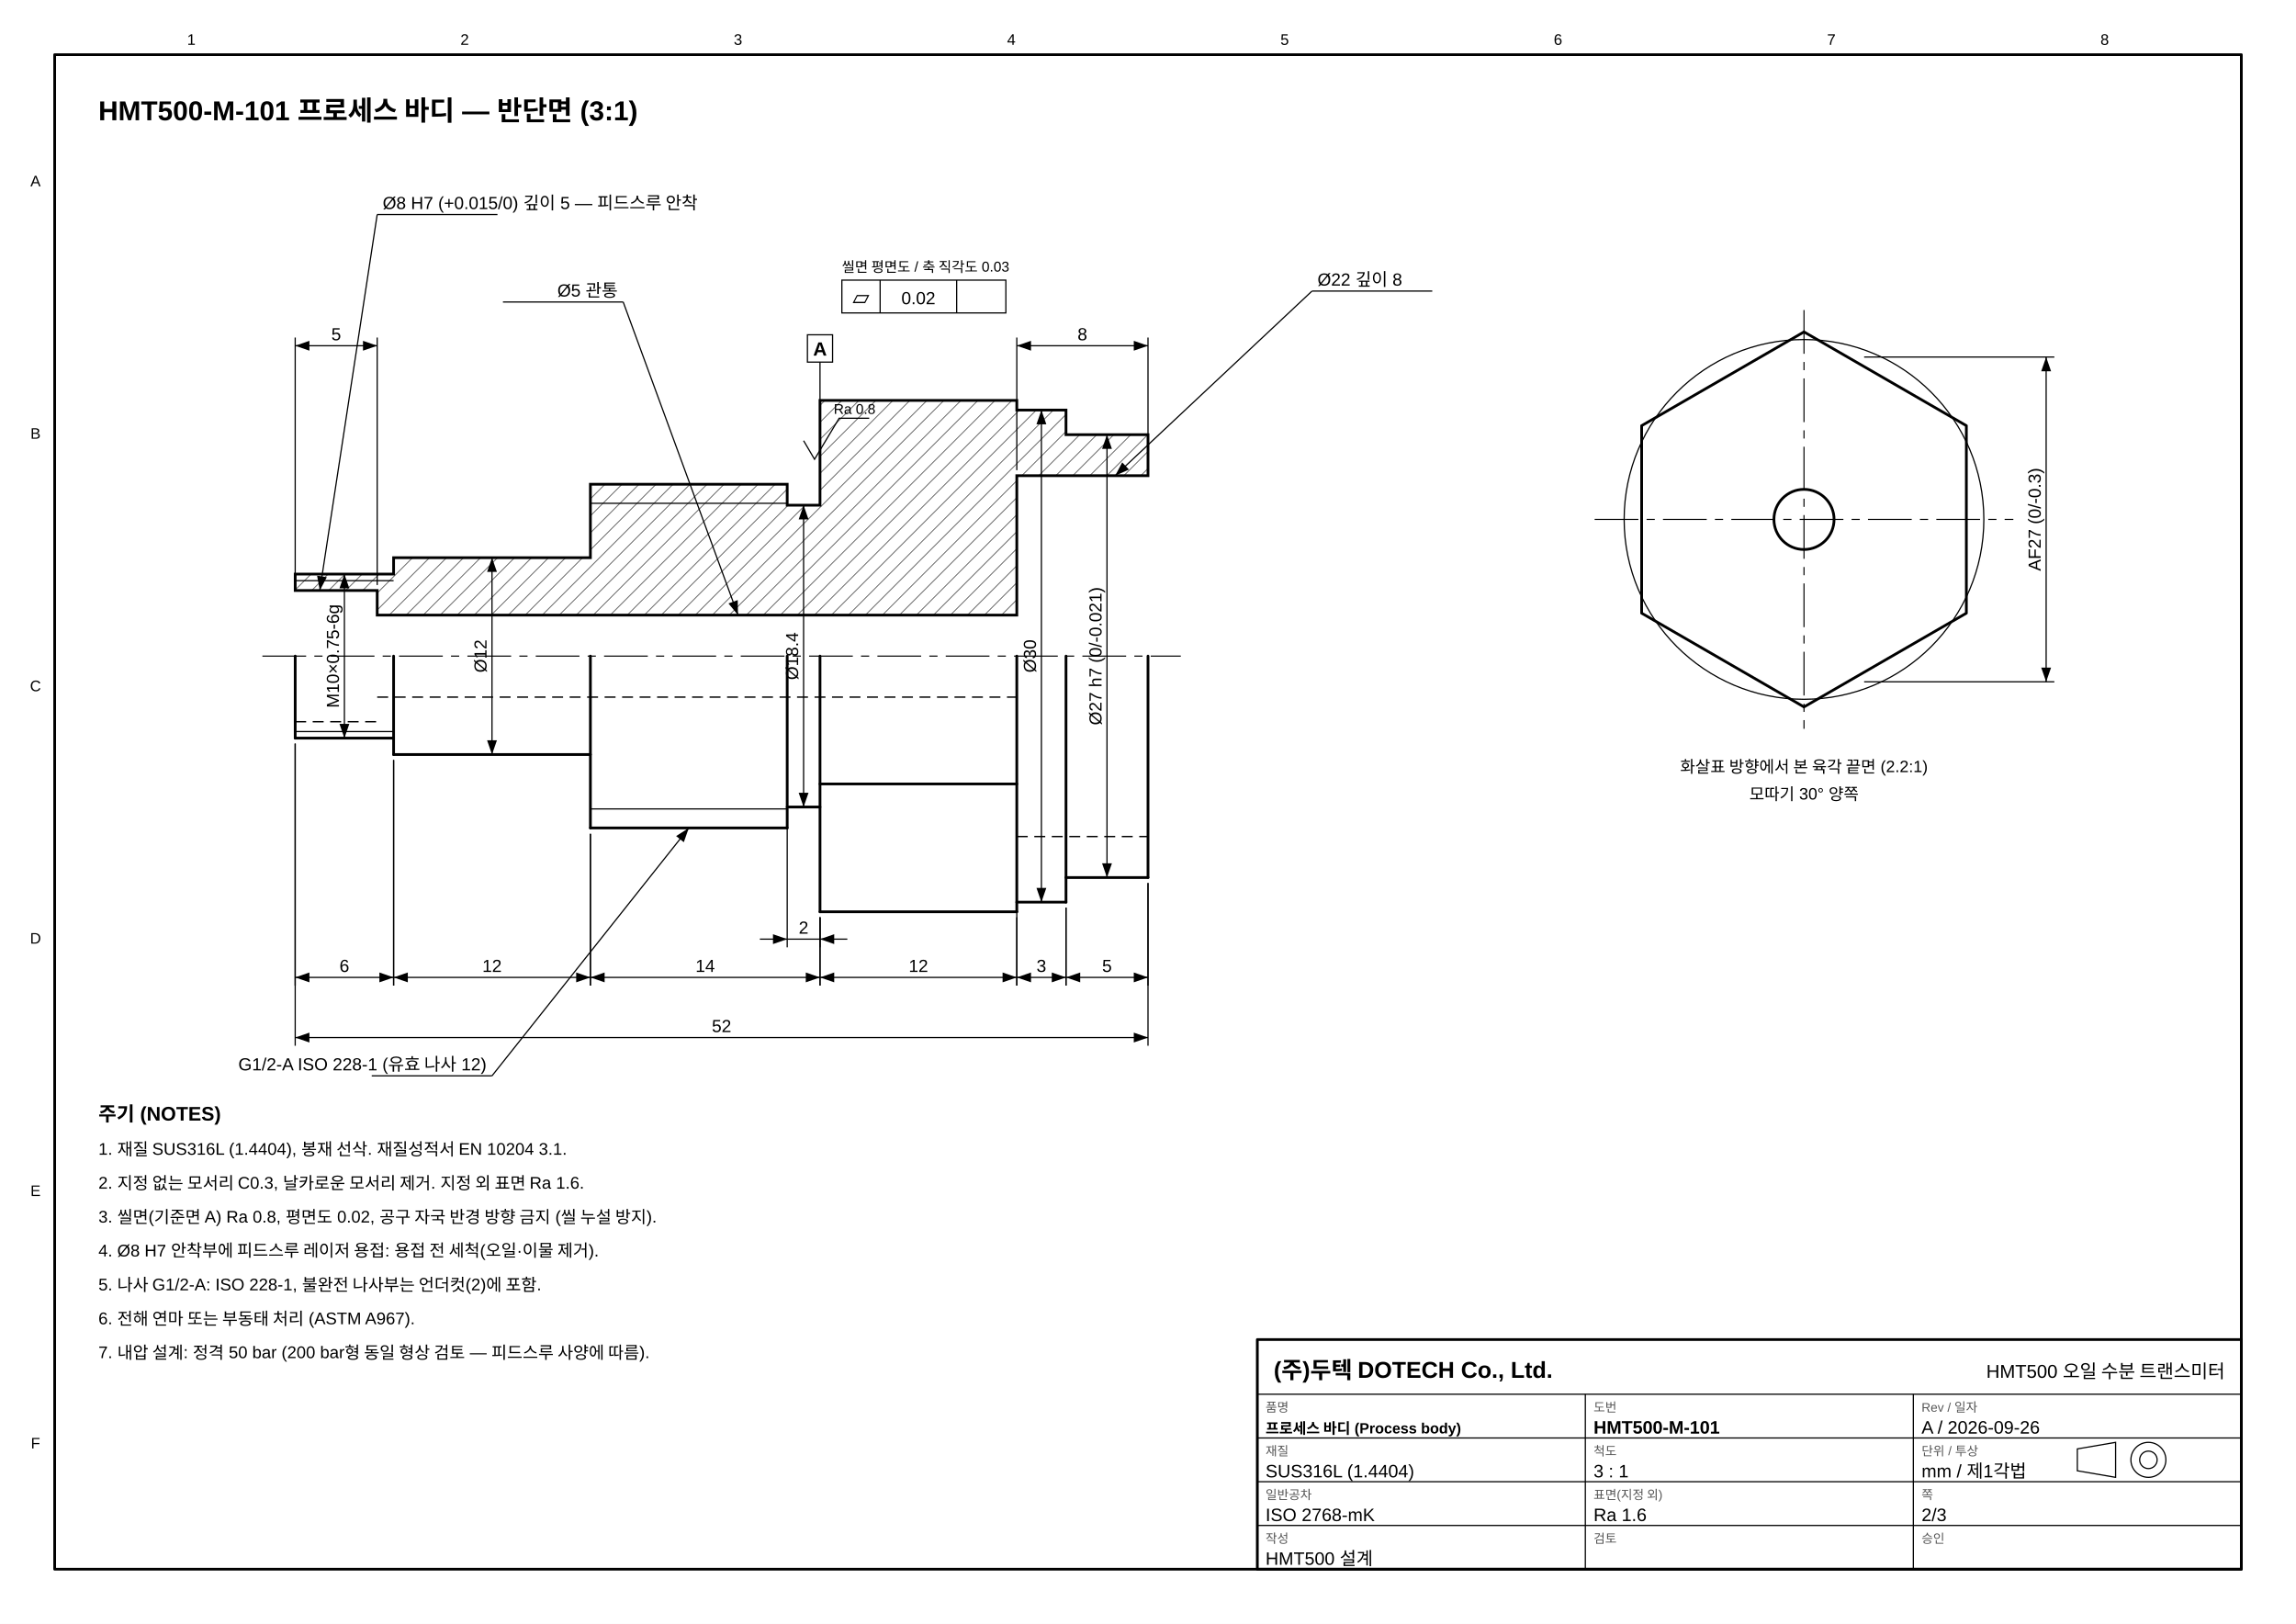
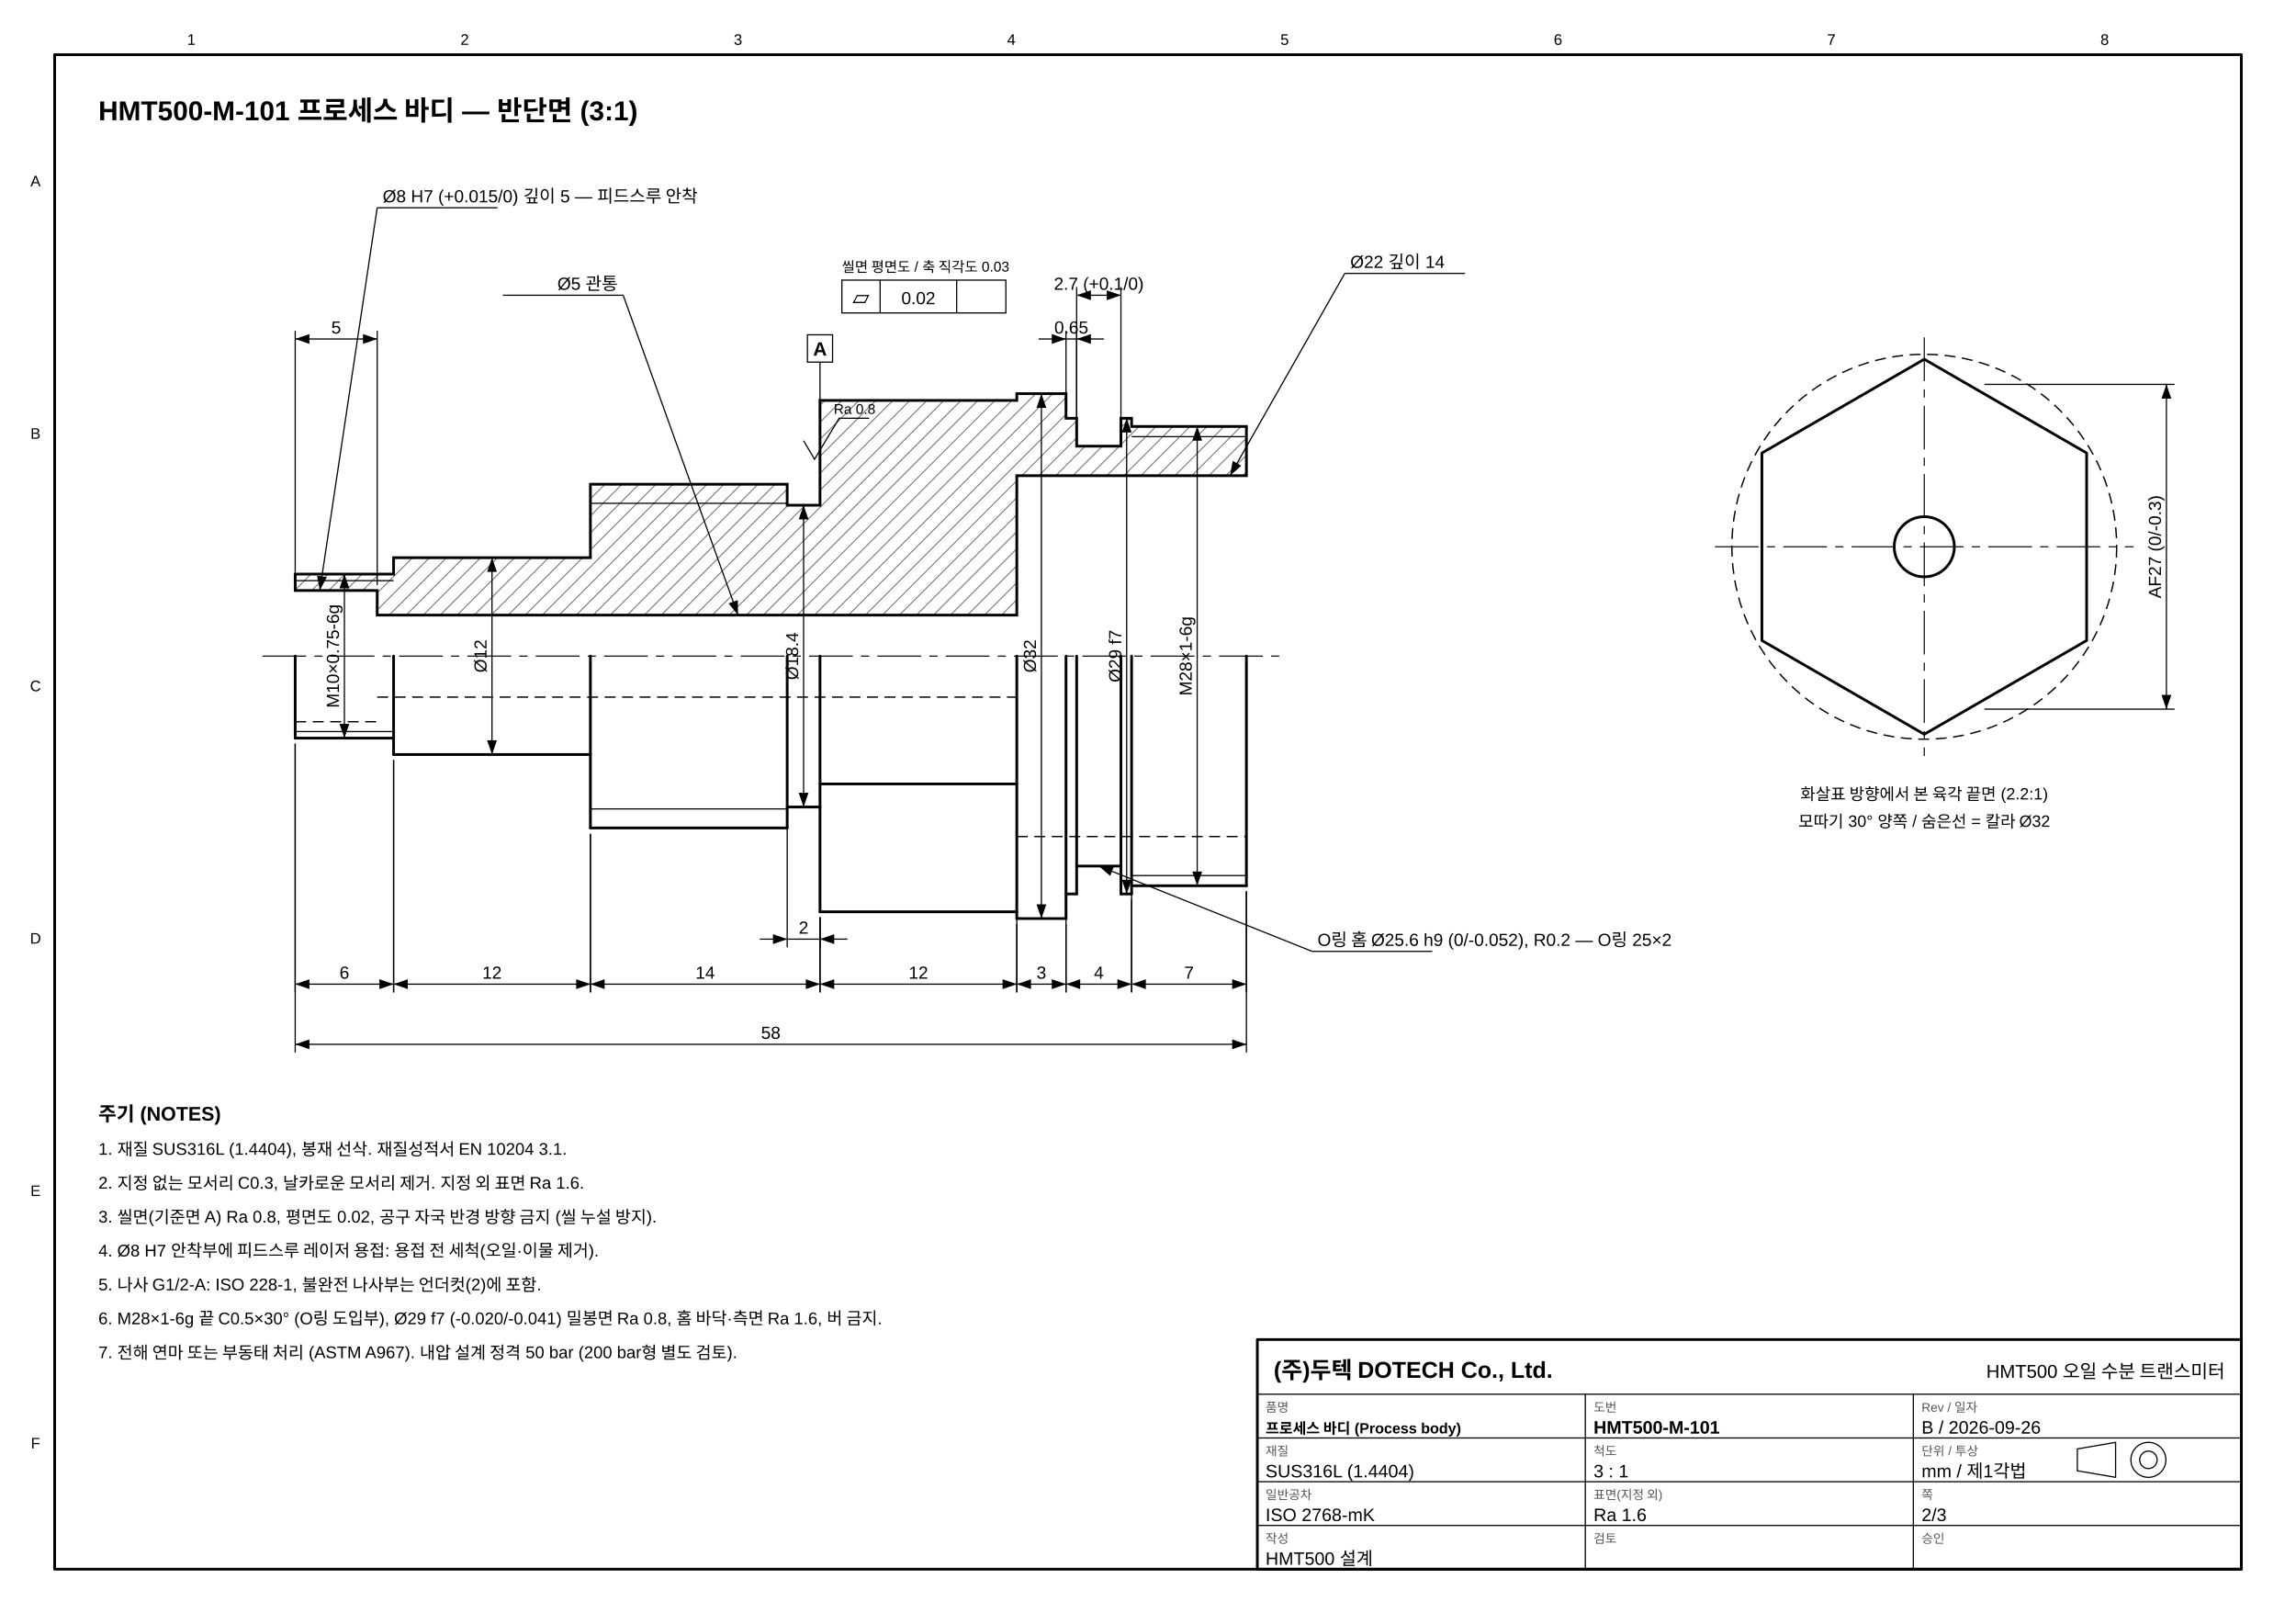
<svg xmlns="http://www.w3.org/2000/svg" width="420.0mm" height="297.0mm" viewBox="0 0 420.0 297.0">
  <rect width="420.0" height="297.0" fill="#fff" />
  <style>
 .thick{stroke:#000;stroke-width:0.5;fill:none;stroke-linecap:round;stroke-linejoin:round}
 .thin{stroke:#000;stroke-width:0.22;fill:none}
 .center{stroke:#000;stroke-width:0.2;stroke-dasharray:8 1.5 1.5 1.5;fill:none}
 .hidden{stroke:#000;stroke-width:0.25;stroke-dasharray:2 1.2;fill:none}
 .hatchfill{stroke:#000;stroke-width:0.5;fill:url(#hatch)}
 .hatchfill2{stroke:#000;stroke-width:0.5;fill:url(#hatch2)}
 .part2{stroke:#000;stroke-width:0.35;fill:url(#hatch2)}
 .buy{stroke:#000;stroke-width:0.35;fill:#e8e8e8}
 .green{stroke:#000;stroke-width:0.35;fill:#cfe8d0}
 .arrow{fill:#000;stroke:none}
 .t{font-family:'Noto Sans KR','NanumGothic','Malgun Gothic',Arial,sans-serif;fill:#000}
 .muted{fill:#555}
</style>
  <defs>
    <pattern id="hatch" width="2.2" height="2.2" patternUnits="userSpaceOnUse" patternTransform="rotate(45)">
      <line x1="0" y1="0" x2="0" y2="2.2" stroke="#000" stroke-width="0.18" />
    </pattern>
    <pattern id="hatch2" width="2.2" height="2.2" patternUnits="userSpaceOnUse" patternTransform="rotate(-45)">
      <line x1="0" y1="0" x2="0" y2="2.2" stroke="#000" stroke-width="0.18" />
    </pattern>
  </defs>
-   <line x1="48.000" y1="120.000" x2="216.000" y2="120.000" class="center" />
-   <polygon points="54.000,105.000 72.000,105.000 72.000,102.000 108.000,102.000 108.000,88.567 144.000,88.567 144.000,92.400 150.000,92.400 150.000,73.235 186.000,73.235 186.000,75.000 195.000,75.000 195.000,79.500 210.000,79.500 210.000,87.000 186.000,87.000 186.000,112.500 69.000,112.500 69.000,108.000 54.000,108.000" class="hatchfill" />
+   <line x1="48.000" y1="120.000" x2="234.000" y2="120.000" class="center" />
+   <polygon points="54.000,105.000 72.000,105.000 72.000,102.000 108.000,102.000 108.000,88.567 144.000,88.567 144.000,92.400 150.000,92.400 150.000,73.235 186.000,73.235 186.000,72.000 195.000,72.000 195.000,76.500 196.950,76.500 196.950,81.600 205.050,81.600 205.050,76.500 207.000,76.500 207.000,78.000 228.000,78.000 228.000,87.000 186.000,87.000 186.000,112.500 69.000,112.500 69.000,108.000 54.000,108.000" class="hatchfill" />
  <line x1="54.000" y1="135.000" x2="72.000" y2="135.000" class="thick" />
  <line x1="54.000" y1="120.000" x2="54.000" y2="135.000" class="thick" />
  <line x1="72.000" y1="138.000" x2="108.000" y2="138.000" class="thick" />
  <line x1="72.000" y1="120.000" x2="72.000" y2="138.000" class="thick" />
  <line x1="108.000" y1="151.433" x2="144.000" y2="151.433" class="thick" />
  <line x1="108.000" y1="120.000" x2="108.000" y2="151.433" class="thick" />
  <line x1="144.000" y1="147.600" x2="150.000" y2="147.600" class="thick" />
  <line x1="144.000" y1="120.000" x2="144.000" y2="151.433" class="thick" />
  <line x1="150.000" y1="166.765" x2="186.000" y2="166.765" class="thick" />
  <line x1="150.000" y1="120.000" x2="150.000" y2="166.765" class="thick" />
-   <line x1="186.000" y1="165.000" x2="195.000" y2="165.000" class="thick" />
-   <line x1="186.000" y1="120.000" x2="186.000" y2="166.765" class="thick" />
-   <line x1="195.000" y1="160.500" x2="210.000" y2="160.500" class="thick" />
-   <line x1="195.000" y1="120.000" x2="195.000" y2="165.000" class="thick" />
-   <line x1="210.000" y1="120.000" x2="210.000" y2="160.500" class="thick" />
+   <line x1="186.000" y1="168.000" x2="195.000" y2="168.000" class="thick" />
+   <line x1="186.000" y1="120.000" x2="186.000" y2="168.000" class="thick" />
+   <line x1="195.000" y1="163.500" x2="196.950" y2="163.500" class="thick" />
+   <line x1="195.000" y1="120.000" x2="195.000" y2="168.000" class="thick" />
+   <line x1="196.950" y1="158.400" x2="205.050" y2="158.400" class="thick" />
+   <line x1="196.950" y1="120.000" x2="196.950" y2="163.500" class="thick" />
+   <line x1="205.050" y1="163.500" x2="207.000" y2="163.500" class="thick" />
+   <line x1="205.050" y1="120.000" x2="205.050" y2="163.500" class="thick" />
+   <line x1="207.000" y1="162.000" x2="228.000" y2="162.000" class="thick" />
+   <line x1="207.000" y1="120.000" x2="207.000" y2="163.500" class="thick" />
+   <line x1="228.000" y1="120.000" x2="228.000" y2="162.000" class="thick" />
  <line x1="150.000" y1="143.383" x2="186.000" y2="143.383" class="thick" />
  <line x1="108.000" y1="147.947" x2="144.000" y2="147.947" class="thin" />
  <line x1="108.000" y1="92.053" x2="144.000" y2="92.053" class="thin" />
  <line x1="54.000" y1="133.800" x2="72.000" y2="133.800" class="thin" />
  <line x1="54.000" y1="106.200" x2="72.000" y2="106.200" class="thin" />
+   <line x1="207.000" y1="160.136" x2="228.000" y2="160.136" class="thin" />
+   <line x1="207.000" y1="79.864" x2="228.000" y2="79.864" class="thin" />
  <line x1="54.000" y1="132.000" x2="69.000" y2="132.000" class="hidden" />
  <line x1="69.000" y1="127.500" x2="186.000" y2="127.500" class="hidden" />
-   <line x1="186.000" y1="153.000" x2="210.000" y2="153.000" class="hidden" />
-   <line x1="54.000" y1="136.000" x2="54.000" y2="180.265" class="thin" />
-   <line x1="72.000" y1="139.000" x2="72.000" y2="180.265" class="thin" />
-   <line x1="54.000" y1="178.765" x2="72.000" y2="178.765" class="thin" />
-   <polygon points="54.000,178.765 56.600,177.865 56.600,179.665" class="arrow" />
-   <polygon points="72.000,178.765 69.400,179.665 69.400,177.865" class="arrow" />
-   <text x="63.000" y="177.765" font-size="3.2" text-anchor="middle" class="t ">6</text>
-   <line x1="72.000" y1="139.000" x2="72.000" y2="180.265" class="thin" />
-   <line x1="108.000" y1="152.500" x2="108.000" y2="180.265" class="thin" />
-   <line x1="72.000" y1="178.765" x2="108.000" y2="178.765" class="thin" />
-   <polygon points="72.000,178.765 74.600,177.865 74.600,179.665" class="arrow" />
-   <polygon points="108.000,178.765 105.400,179.665 105.400,177.865" class="arrow" />
-   <text x="90.000" y="177.765" font-size="3.2" text-anchor="middle" class="t ">12</text>
-   <line x1="108.000" y1="152.500" x2="108.000" y2="180.265" class="thin" />
-   <line x1="150.000" y1="167.765" x2="150.000" y2="180.265" class="thin" />
-   <line x1="108.000" y1="178.765" x2="150.000" y2="178.765" class="thin" />
-   <polygon points="108.000,178.765 110.600,177.865 110.600,179.665" class="arrow" />
-   <polygon points="150.000,178.765 147.400,179.665 147.400,177.865" class="arrow" />
-   <text x="129.000" y="177.765" font-size="3.2" text-anchor="middle" class="t ">14</text>
-   <line x1="150.000" y1="167.765" x2="150.000" y2="180.265" class="thin" />
-   <line x1="186.000" y1="167.765" x2="186.000" y2="180.265" class="thin" />
-   <line x1="150.000" y1="178.765" x2="186.000" y2="178.765" class="thin" />
-   <polygon points="150.000,178.765 152.600,177.865 152.600,179.665" class="arrow" />
-   <polygon points="186.000,178.765 183.400,179.665 183.400,177.865" class="arrow" />
-   <text x="168.000" y="177.765" font-size="3.2" text-anchor="middle" class="t ">12</text>
-   <line x1="186.000" y1="166.000" x2="186.000" y2="180.265" class="thin" />
-   <line x1="195.000" y1="166.000" x2="195.000" y2="180.265" class="thin" />
-   <line x1="186.000" y1="178.765" x2="195.000" y2="178.765" class="thin" />
-   <polygon points="186.000,178.765 188.600,177.865 188.600,179.665" class="arrow" />
-   <polygon points="195.000,178.765 192.400,179.665 192.400,177.865" class="arrow" />
-   <text x="190.500" y="177.765" font-size="3.2" text-anchor="middle" class="t ">3</text>
-   <line x1="195.000" y1="166.000" x2="195.000" y2="180.265" class="thin" />
-   <line x1="210.000" y1="161.500" x2="210.000" y2="180.265" class="thin" />
-   <line x1="195.000" y1="178.765" x2="210.000" y2="178.765" class="thin" />
-   <polygon points="195.000,178.765 197.600,177.865 197.600,179.665" class="arrow" />
-   <polygon points="210.000,178.765 207.400,179.665 207.400,177.865" class="arrow" />
-   <text x="202.500" y="177.765" font-size="3.2" text-anchor="middle" class="t ">5</text>
-   <line x1="54.000" y1="136.000" x2="54.000" y2="191.265" class="thin" />
-   <line x1="210.000" y1="161.500" x2="210.000" y2="191.265" class="thin" />
-   <line x1="54.000" y1="189.765" x2="210.000" y2="189.765" class="thin" />
-   <polygon points="54.000,189.765 56.600,188.865 56.600,190.665" class="arrow" />
-   <polygon points="210.000,189.765 207.400,190.665 207.400,188.865" class="arrow" />
-   <text x="132.000" y="188.765" font-size="3.2" text-anchor="middle" class="t ">52</text>
+   <line x1="186.000" y1="153.000" x2="228.000" y2="153.000" class="hidden" />
+   <line x1="54.000" y1="136.000" x2="54.000" y2="181.500" class="thin" />
+   <line x1="72.000" y1="139.000" x2="72.000" y2="181.500" class="thin" />
+   <line x1="54.000" y1="180.000" x2="72.000" y2="180.000" class="thin" />
+   <polygon points="54.000,180.000 56.600,179.100 56.600,180.900" class="arrow" />
+   <polygon points="72.000,180.000 69.400,180.900 69.400,179.100" class="arrow" />
+   <text x="63.000" y="179.000" font-size="3.2" text-anchor="middle" class="t ">6</text>
+   <line x1="72.000" y1="139.000" x2="72.000" y2="181.500" class="thin" />
+   <line x1="108.000" y1="152.500" x2="108.000" y2="181.500" class="thin" />
+   <line x1="72.000" y1="180.000" x2="108.000" y2="180.000" class="thin" />
+   <polygon points="72.000,180.000 74.600,179.100 74.600,180.900" class="arrow" />
+   <polygon points="108.000,180.000 105.400,180.900 105.400,179.100" class="arrow" />
+   <text x="90.000" y="179.000" font-size="3.2" text-anchor="middle" class="t ">12</text>
+   <line x1="108.000" y1="152.500" x2="108.000" y2="181.500" class="thin" />
+   <line x1="150.000" y1="167.765" x2="150.000" y2="181.500" class="thin" />
+   <line x1="108.000" y1="180.000" x2="150.000" y2="180.000" class="thin" />
+   <polygon points="108.000,180.000 110.600,179.100 110.600,180.900" class="arrow" />
+   <polygon points="150.000,180.000 147.400,180.900 147.400,179.100" class="arrow" />
+   <text x="129.000" y="179.000" font-size="3.2" text-anchor="middle" class="t ">14</text>
+   <line x1="150.000" y1="167.765" x2="150.000" y2="181.500" class="thin" />
+   <line x1="186.000" y1="167.765" x2="186.000" y2="181.500" class="thin" />
+   <line x1="150.000" y1="180.000" x2="186.000" y2="180.000" class="thin" />
+   <polygon points="150.000,180.000 152.600,179.100 152.600,180.900" class="arrow" />
+   <polygon points="186.000,180.000 183.400,180.900 183.400,179.100" class="arrow" />
+   <text x="168.000" y="179.000" font-size="3.2" text-anchor="middle" class="t ">12</text>
+   <line x1="186.000" y1="169.000" x2="186.000" y2="181.500" class="thin" />
+   <line x1="195.000" y1="169.000" x2="195.000" y2="181.500" class="thin" />
+   <line x1="186.000" y1="180.000" x2="195.000" y2="180.000" class="thin" />
+   <polygon points="186.000,180.000 188.600,179.100 188.600,180.900" class="arrow" />
+   <polygon points="195.000,180.000 192.400,180.900 192.400,179.100" class="arrow" />
+   <text x="190.500" y="179.000" font-size="3.2" text-anchor="middle" class="t ">3</text>
+   <line x1="195.000" y1="164.500" x2="195.000" y2="181.500" class="thin" />
+   <line x1="207.000" y1="164.500" x2="207.000" y2="181.500" class="thin" />
+   <line x1="195.000" y1="180.000" x2="207.000" y2="180.000" class="thin" />
+   <polygon points="195.000,180.000 197.600,179.100 197.600,180.900" class="arrow" />
+   <polygon points="207.000,180.000 204.400,180.900 204.400,179.100" class="arrow" />
+   <text x="201.000" y="179.000" font-size="3.2" text-anchor="middle" class="t ">4</text>
+   <line x1="207.000" y1="163.000" x2="207.000" y2="181.500" class="thin" />
+   <line x1="228.000" y1="163.000" x2="228.000" y2="181.500" class="thin" />
+   <line x1="207.000" y1="180.000" x2="228.000" y2="180.000" class="thin" />
+   <polygon points="207.000,180.000 209.600,179.100 209.600,180.900" class="arrow" />
+   <polygon points="228.000,180.000 225.400,180.900 225.400,179.100" class="arrow" />
+   <text x="217.500" y="179.000" font-size="3.2" text-anchor="middle" class="t ">7</text>
+   <line x1="54.000" y1="136.000" x2="54.000" y2="192.500" class="thin" />
+   <line x1="228.000" y1="163.000" x2="228.000" y2="192.500" class="thin" />
+   <line x1="54.000" y1="191.000" x2="228.000" y2="191.000" class="thin" />
+   <polygon points="54.000,191.000 56.600,190.100 56.600,191.900" class="arrow" />
+   <polygon points="228.000,191.000 225.400,191.900 225.400,190.100" class="arrow" />
+   <text x="141.000" y="190.000" font-size="3.2" text-anchor="middle" class="t ">58</text>
  <line x1="144.000" y1="148.600" x2="144.000" y2="173.265" class="thin" />
  <line x1="150.000" y1="167.765" x2="150.000" y2="173.265" class="thin" />
  <line x1="144.000" y1="171.765" x2="150.000" y2="171.765" class="thin" />
  <polygon points="144.000,171.765 141.400,172.665 141.400,170.865" class="arrow" />
  <polygon points="150.000,171.765 152.600,170.865 152.600,172.665" class="arrow" />
  <line x1="139.000" y1="171.765" x2="144.000" y2="171.765" class="thin" />
  <line x1="150.000" y1="171.765" x2="155.000" y2="171.765" class="thin" />
  <text x="147.000" y="170.765" font-size="3.2" text-anchor="middle" class="t ">2</text>
-   <line x1="54.000" y1="107.000" x2="54.000" y2="61.735" class="thin" />
-   <line x1="69.000" y1="107.000" x2="69.000" y2="61.735" class="thin" />
-   <line x1="54.000" y1="63.235" x2="69.000" y2="63.235" class="thin" />
-   <polygon points="54.000,63.235 56.600,62.335 56.600,64.135" class="arrow" />
-   <polygon points="69.000,63.235 66.400,64.135 66.400,62.335" class="arrow" />
-   <text x="61.500" y="62.235" font-size="3.2" text-anchor="middle" class="t ">5</text>
-   <line x1="186.000" y1="86.000" x2="186.000" y2="61.735" class="thin" />
-   <line x1="210.000" y1="86.000" x2="210.000" y2="61.735" class="thin" />
-   <line x1="186.000" y1="63.235" x2="210.000" y2="63.235" class="thin" />
-   <polygon points="186.000,63.235 188.600,62.335 188.600,64.135" class="arrow" />
-   <polygon points="210.000,63.235 207.400,64.135 207.400,62.335" class="arrow" />
-   <text x="198.000" y="62.235" font-size="3.2" text-anchor="middle" class="t ">8</text>
+   <line x1="54.000" y1="107.000" x2="54.000" y2="60.500" class="thin" />
+   <line x1="69.000" y1="107.000" x2="69.000" y2="60.500" class="thin" />
+   <line x1="54.000" y1="62.000" x2="69.000" y2="62.000" class="thin" />
+   <polygon points="54.000,62.000 56.600,61.100 56.600,62.900" class="arrow" />
+   <polygon points="69.000,62.000 66.400,62.900 66.400,61.100" class="arrow" />
+   <text x="61.500" y="61.000" font-size="3.2" text-anchor="middle" class="t ">5</text>
+   <line x1="195.000" y1="75.500" x2="195.000" y2="60.500" class="thin" />
+   <line x1="196.950" y1="80.600" x2="196.950" y2="60.500" class="thin" />
+   <line x1="195.000" y1="62.000" x2="196.950" y2="62.000" class="thin" />
+   <polygon points="195.000,62.000 192.400,62.900 192.400,61.100" class="arrow" />
+   <polygon points="196.950,62.000 199.550,61.100 199.550,62.900" class="arrow" />
+   <line x1="190.000" y1="62.000" x2="195.000" y2="62.000" class="thin" />
+   <line x1="196.950" y1="62.000" x2="201.950" y2="62.000" class="thin" />
+   <text x="195.975" y="61.000" font-size="3.2" text-anchor="middle" class="t ">0.65</text>
+   <line x1="196.950" y1="80.600" x2="196.950" y2="52.500" class="thin" />
+   <line x1="205.050" y1="80.600" x2="205.050" y2="52.500" class="thin" />
+   <line x1="196.950" y1="54.000" x2="205.050" y2="54.000" class="thin" />
+   <polygon points="196.950,54.000 199.550,53.100 199.550,54.900" class="arrow" />
+   <polygon points="205.050,54.000 202.450,54.900 202.450,53.100" class="arrow" />
+   <text x="201.000" y="53.000" font-size="3.2" text-anchor="middle" class="t ">2.7 (+0.1/0)</text>
  <line x1="63.000" y1="105.000" x2="63.000" y2="135.000" class="thin" />
  <polygon points="63.000,105.000 63.900,107.600 62.100,107.600" class="arrow" />
  <polygon points="63.000,135.000 62.100,132.400 63.900,132.400" class="arrow" />
  <text x="62.000" y="120.000" font-size="3.2" text-anchor="middle" transform="rotate(-90 62.000 120.000)" class="t ">M10×0.75-6g</text>
  <line x1="90.000" y1="102.000" x2="90.000" y2="138.000" class="thin" />
  <polygon points="90.000,102.000 90.900,104.600 89.100,104.600" class="arrow" />
  <polygon points="90.000,138.000 89.100,135.400 90.900,135.400" class="arrow" />
  <text x="89.000" y="120.000" font-size="3.2" text-anchor="middle" transform="rotate(-90 89.000 120.000)" class="t ">Ø12</text>
  <line x1="147.000" y1="92.400" x2="147.000" y2="147.600" class="thin" />
  <polygon points="147.000,92.400 147.900,95.000 146.100,95.000" class="arrow" />
  <polygon points="147.000,147.600 146.100,145.000 147.900,145.000" class="arrow" />
  <text x="146.000" y="120.000" font-size="3.2" text-anchor="middle" transform="rotate(-90 146.000 120.000)" class="t ">Ø18.4</text>
-   <line x1="190.500" y1="75.000" x2="190.500" y2="165.000" class="thin" />
-   <polygon points="190.500,75.000 191.400,77.600 189.600,77.600" class="arrow" />
-   <polygon points="190.500,165.000 189.600,162.400 191.400,162.400" class="arrow" />
-   <text x="189.500" y="120.000" font-size="3.2" text-anchor="middle" transform="rotate(-90 189.500 120.000)" class="t ">Ø30</text>
-   <line x1="202.500" y1="79.500" x2="202.500" y2="160.500" class="thin" />
-   <polygon points="202.500,79.500 203.400,82.100 201.600,82.100" class="arrow" />
-   <polygon points="202.500,160.500 201.600,157.900 203.400,157.900" class="arrow" />
-   <text x="201.500" y="120.000" font-size="3.2" text-anchor="middle" transform="rotate(-90 201.500 120.000)" class="t ">Ø27 h7 (0/-0.021)</text>
-   <line x1="58.500" y1="108.000" x2="69.000" y2="39.235" class="thin" />
-   <polygon points="58.500,108.000 58.003,105.294 59.782,105.566" class="arrow" />
-   <line x1="69.000" y1="39.235" x2="91.000" y2="39.235" class="thin" />
-   <text x="70.000" y="38.235" font-size="3.2" text-anchor="start" class="t ">Ø8 H7 (+0.015/0) 깊이 5 — 피드스루 안착</text>
-   <line x1="135.000" y1="112.500" x2="114.000" y2="55.235" class="thin" />
-   <polygon points="135.000,112.500 133.260,110.369 134.950,109.749" class="arrow" />
-   <line x1="114.000" y1="55.235" x2="92.000" y2="55.235" class="thin" />
-   <text x="113.000" y="54.235" font-size="3.2" text-anchor="end" class="t ">Ø5 관통</text>
-   <line x1="204.000" y1="87.000" x2="240.000" y2="53.235" class="thin" />
-   <polygon points="204.000,87.000 205.281,84.565 206.512,85.878" class="arrow" />
-   <line x1="240.000" y1="53.235" x2="262.000" y2="53.235" class="thin" />
-   <text x="241.000" y="52.235" font-size="3.2" text-anchor="start" class="t ">Ø22 깊이 8</text>
-   <line x1="126.000" y1="151.440" x2="90.000" y2="196.765" class="thin" />
-   <polygon points="126.000,151.440 125.088,154.036 123.678,152.916" class="arrow" />
-   <line x1="90.000" y1="196.765" x2="68.000" y2="196.765" class="thin" />
-   <text x="89.000" y="195.765" font-size="3.2" text-anchor="end" class="t ">G1/2-A  ISO 228-1  (유효 나사 12)</text>
+   <line x1="190.500" y1="72.000" x2="190.500" y2="168.000" class="thin" />
+   <polygon points="190.500,72.000 191.400,74.600 189.600,74.600" class="arrow" />
+   <polygon points="190.500,168.000 189.600,165.400 191.400,165.400" class="arrow" />
+   <text x="189.500" y="120.000" font-size="3.2" text-anchor="middle" transform="rotate(-90 189.500 120.000)" class="t ">Ø32</text>
+   <line x1="206.100" y1="76.500" x2="206.100" y2="163.500" class="thin" />
+   <polygon points="206.100,76.500 207.000,79.100 205.200,79.100" class="arrow" />
+   <polygon points="206.100,163.500 205.200,160.900 207.000,160.900" class="arrow" />
+   <text x="205.100" y="120.000" font-size="3.2" text-anchor="middle" transform="rotate(-90 205.100 120.000)" class="t ">Ø29 f7</text>
+   <line x1="219.000" y1="78.000" x2="219.000" y2="162.000" class="thin" />
+   <polygon points="219.000,78.000 219.900,80.600 218.100,80.600" class="arrow" />
+   <polygon points="219.000,162.000 218.100,159.400 219.900,159.400" class="arrow" />
+   <text x="218.000" y="120.000" font-size="3.2" text-anchor="middle" transform="rotate(-90 218.000 120.000)" class="t ">M28×1-6g</text>
+   <line x1="58.500" y1="108.000" x2="69.000" y2="38.000" class="thin" />
+   <polygon points="58.500,108.000 57.996,105.295 59.776,105.562" class="arrow" />
+   <line x1="69.000" y1="38.000" x2="91.000" y2="38.000" class="thin" />
+   <text x="70.000" y="37.000" font-size="3.2" text-anchor="start" class="t ">Ø8 H7 (+0.015/0) 깊이 5 — 피드스루 안착</text>
+   <line x1="135.000" y1="112.500" x2="114.000" y2="54.000" class="thin" />
+   <polygon points="135.000,112.500 133.274,110.357 134.969,109.749" class="arrow" />
+   <line x1="114.000" y1="54.000" x2="92.000" y2="54.000" class="thin" />
+   <text x="113.000" y="53.000" font-size="3.2" text-anchor="end" class="t ">Ø5 관통</text>
+   <line x1="201.000" y1="158.400" x2="240.000" y2="174.000" class="thin" />
+   <polygon points="201.000,158.400 203.748,158.530 203.080,160.201" class="arrow" />
+   <line x1="240.000" y1="174.000" x2="262.000" y2="174.000" class="thin" />
+   <text x="241.000" y="173.000" font-size="3.2" text-anchor="start" class="t ">O링 홈 Ø25.6 h9 (0/-0.052), R0.2 — O링 25×2</text>
+   <line x1="225.000" y1="87.000" x2="246.000" y2="50.000" class="thin" />
+   <polygon points="225.000,87.000 225.501,84.295 227.066,85.183" class="arrow" />
+   <line x1="246.000" y1="50.000" x2="268.000" y2="50.000" class="thin" />
+   <text x="247.000" y="49.000" font-size="3.2" text-anchor="start" class="t ">Ø22 깊이 14</text>
  <rect x="147.70" y="61.23" width="4.6" height="5" class="thin" fill="none" />
  <text x="150.000" y="65.035" font-size="3.5" text-anchor="middle" font-weight="700" class="t ">A</text>
  <line x1="150.000" y1="66.235" x2="150.000" y2="73.235" class="thin" />
  <polyline points="147.000,80.600 149.000,84.000 153.500,76.500 159.000,76.500" class="thin" />
  <text x="152.500" y="75.700" font-size="2.6" text-anchor="start" class="t ">Ra 0.8</text>
  <rect x="154.0" y="51.235" width="30" height="6" class="thin" fill="#fff" />
  <line x1="161.000" y1="51.235" x2="161.000" y2="57.235" class="thin" />
  <line x1="175.000" y1="51.235" x2="175.000" y2="57.235" class="thin" />
  <text x="157.500" y="55.735" font-size="4" text-anchor="middle" class="t ">⏥</text>
  <text x="168.000" y="55.635" font-size="3.2" text-anchor="middle" class="t ">0.02</text>
  <text x="179.500" y="55.635" font-size="3.2" text-anchor="middle" class="t " />
  <text x="154.000" y="49.735" font-size="2.6" text-anchor="start" class="t ">씰면 평면도 / 축 직각도 0.03</text>
-   <polygon points="359.700,112.147 330.000,129.295 300.300,112.147 300.300,77.853 330.000,60.705 359.700,77.853" class="thick" />
-   <circle cx="330.000" cy="95.000" r="32.900" class="thin" fill="none" />
-   <circle cx="330.000" cy="95.000" r="5.500" class="thick" fill="none" />
-   <line x1="291.705" y1="95.000" x2="368.295" y2="95.000" class="center" />
-   <line x1="330.000" y1="56.705" x2="330.000" y2="133.295" class="center" />
-   <line x1="341.000" y1="65.300" x2="375.795" y2="65.300" class="thin" />
-   <line x1="341.000" y1="124.700" x2="375.795" y2="124.700" class="thin" />
-   <line x1="374.295" y1="65.300" x2="374.295" y2="124.700" class="thin" />
-   <polygon points="374.295,65.300 375.195,67.900 373.395,67.900" class="arrow" />
-   <polygon points="374.295,124.700 373.395,122.100 375.195,122.100" class="arrow" />
-   <text x="373.295" y="95.000" font-size="3.2" text-anchor="middle" transform="rotate(-90 373.295 95.000)" class="t ">AF27 (0/-0.3)</text>
-   <text x="330.000" y="141.295" font-size="3.0" text-anchor="middle" class="t ">화살표 방향에서 본 육각 끝면 (2.2:1)</text>
-   <text x="330.000" y="146.295" font-size="3.0" text-anchor="middle" class="t ">모따기 30° 양쪽</text>
+   <polygon points="381.700,117.147 352.000,134.295 322.300,117.147 322.300,82.853 352.000,65.705 381.700,82.853" class="thick" />
+   <circle cx="352.000" cy="100.000" r="35.200" class="hidden" fill="none" />
+   <circle cx="352.000" cy="100.000" r="5.500" class="thick" fill="none" />
+   <line x1="313.705" y1="100.000" x2="390.295" y2="100.000" class="center" />
+   <line x1="352.000" y1="61.705" x2="352.000" y2="138.295" class="center" />
+   <line x1="363.000" y1="70.300" x2="397.795" y2="70.300" class="thin" />
+   <line x1="363.000" y1="129.700" x2="397.795" y2="129.700" class="thin" />
+   <line x1="396.295" y1="70.300" x2="396.295" y2="129.700" class="thin" />
+   <polygon points="396.295,70.300 397.195,72.900 395.395,72.900" class="arrow" />
+   <polygon points="396.295,129.700 395.395,127.100 397.195,127.100" class="arrow" />
+   <text x="395.295" y="100.000" font-size="3.2" text-anchor="middle" transform="rotate(-90 395.295 100.000)" class="t ">AF27 (0/-0.3)</text>
+   <text x="352.000" y="146.295" font-size="3.0" text-anchor="middle" class="t ">화살표 방향에서 본 육각 끝면 (2.2:1)</text>
+   <text x="352.000" y="151.295" font-size="3.0" text-anchor="middle" class="t ">모따기 30° 양쪽 / 숨은선 = 칼라 Ø32</text>
  <text x="18.000" y="205.000" font-size="3.6" text-anchor="start" font-weight="700" class="t ">주기 (NOTES)</text>
  <text x="18.000" y="211.200" font-size="3.1" text-anchor="start" class="t ">1. 재질 SUS316L (1.4404), 봉재 선삭. 재질성적서 EN 10204 3.1.</text>
  <text x="18.000" y="217.400" font-size="3.1" text-anchor="start" class="t ">2. 지정 없는 모서리 C0.3, 날카로운 모서리 제거. 지정 외 표면 Ra 1.6.</text>
  <text x="18.000" y="223.600" font-size="3.1" text-anchor="start" class="t ">3. 씰면(기준면 A) Ra 0.8, 평면도 0.02, 공구 자국 반경 방향 금지 (씰 누설 방지).</text>
  <text x="18.000" y="229.800" font-size="3.1" text-anchor="start" class="t ">4. Ø8 H7 안착부에 피드스루 레이저 용접: 용접 전 세척(오일·이물 제거).</text>
  <text x="18.000" y="236.000" font-size="3.1" text-anchor="start" class="t ">5. 나사 G1/2-A: ISO 228-1, 불완전 나사부는 언더컷(2)에 포함.</text>
-   <text x="18.000" y="242.200" font-size="3.1" text-anchor="start" class="t ">6. 전해 연마 또는 부동태 처리 (ASTM A967).</text>
-   <text x="18.000" y="248.400" font-size="3.1" text-anchor="start" class="t ">7. 내압 설계: 정격 50 bar (200 bar형 동일 형상 검토 — 피드스루 사양에 따름).</text>
+   <text x="18.000" y="242.200" font-size="3.1" text-anchor="start" class="t ">6. M28×1-6g 끝 C0.5×30° (O링 도입부), Ø29 f7 (-0.020/-0.041) 밀봉면 Ra 0.8, 홈 바닥·측면 Ra 1.6, 버 금지.</text>
+   <text x="18.000" y="248.400" font-size="3.1" text-anchor="start" class="t ">7. 전해 연마 또는 부동태 처리 (ASTM A967). 내압 설계 정격 50 bar (200 bar형 별도 검토).</text>
  <text x="18.000" y="22.000" font-size="5" text-anchor="start" font-weight="700" class="t ">HMT500-M-101  프로세스 바디  —  반단면 (3:1)</text>
  <rect x="10" y="10" width="400.0" height="277.0" class="thick" fill="none" />
  <text x="35.000" y="8.200" font-size="2.8" text-anchor="middle" class="t ">1</text>
  <text x="85.000" y="8.200" font-size="2.8" text-anchor="middle" class="t ">2</text>
  <text x="135.000" y="8.200" font-size="2.8" text-anchor="middle" class="t ">3</text>
  <text x="185.000" y="8.200" font-size="2.8" text-anchor="middle" class="t ">4</text>
  <text x="235.000" y="8.200" font-size="2.8" text-anchor="middle" class="t ">5</text>
  <text x="285.000" y="8.200" font-size="2.8" text-anchor="middle" class="t ">6</text>
  <text x="335.000" y="8.200" font-size="2.8" text-anchor="middle" class="t ">7</text>
  <text x="385.000" y="8.200" font-size="2.8" text-anchor="middle" class="t ">8</text>
  <text x="6.500" y="34.083" font-size="2.8" text-anchor="middle" class="t ">A</text>
  <text x="6.500" y="80.250" font-size="2.8" text-anchor="middle" class="t ">B</text>
  <text x="6.500" y="126.417" font-size="2.8" text-anchor="middle" class="t ">C</text>
  <text x="6.500" y="172.583" font-size="2.8" text-anchor="middle" class="t ">D</text>
  <text x="6.500" y="218.750" font-size="2.8" text-anchor="middle" class="t ">E</text>
  <text x="6.500" y="264.917" font-size="2.8" text-anchor="middle" class="t ">F</text>
  <rect x="230.0" y="245.0" width="180" height="42" class="thick" fill="#fff" />
  <line x1="230.000" y1="255.000" x2="410.000" y2="255.000" class="thin" />
  <line x1="230.000" y1="263.000" x2="410.000" y2="263.000" class="thin" />
  <line x1="230.000" y1="271.000" x2="410.000" y2="271.000" class="thin" />
  <line x1="230.000" y1="279.000" x2="410.000" y2="279.000" class="thin" />
  <line x1="290.000" y1="255.000" x2="290.000" y2="287.000" class="thin" />
  <line x1="350.000" y1="255.000" x2="350.000" y2="287.000" class="thin" />
  <text x="233.000" y="252.000" font-size="4.2" text-anchor="start" font-weight="700" class="t ">(주)두텍  DOTECH Co., Ltd.</text>
  <text x="407.000" y="252.000" font-size="3.4" text-anchor="end" class="t ">HMT500 오일 수분 트랜스미터</text>
  <text x="231.500" y="258.200" font-size="2.3" text-anchor="start" class="t muted">품명</text>
  <text x="231.500" y="262.200" font-size="2.7" text-anchor="start" font-weight="700" class="t ">프로세스 바디 (Process body)</text>
  <text x="291.500" y="258.200" font-size="2.3" text-anchor="start" class="t muted">도번</text>
  <text x="291.500" y="262.200" font-size="3.3" text-anchor="start" font-weight="700" class="t ">HMT500-M-101</text>
  <text x="351.500" y="258.200" font-size="2.3" text-anchor="start" class="t muted">Rev / 일자</text>
-   <text x="351.500" y="262.200" font-size="3.3" text-anchor="start" class="t ">A / 2026-09-26</text>
+   <text x="351.500" y="262.200" font-size="3.3" text-anchor="start" class="t ">B / 2026-09-26</text>
  <text x="231.500" y="266.200" font-size="2.3" text-anchor="start" class="t muted">재질</text>
  <text x="231.500" y="270.200" font-size="3.3" text-anchor="start" class="t ">SUS316L (1.4404)</text>
  <text x="291.500" y="266.200" font-size="2.3" text-anchor="start" class="t muted">척도</text>
  <text x="291.500" y="270.200" font-size="3.3" text-anchor="start" class="t ">3 : 1</text>
  <text x="351.500" y="266.200" font-size="2.3" text-anchor="start" class="t muted">단위 / 투상</text>
  <text x="351.500" y="270.200" font-size="3.3" text-anchor="start" class="t ">mm / 제1각법</text>
  <text x="231.500" y="274.200" font-size="2.3" text-anchor="start" class="t muted">일반공차</text>
  <text x="231.500" y="278.200" font-size="3.3" text-anchor="start" class="t ">ISO 2768-mK</text>
  <text x="291.500" y="274.200" font-size="2.3" text-anchor="start" class="t muted">표면(지정 외)</text>
  <text x="291.500" y="278.200" font-size="3.3" text-anchor="start" class="t ">Ra 1.6</text>
  <text x="351.500" y="274.200" font-size="2.3" text-anchor="start" class="t muted">쪽</text>
  <text x="351.500" y="278.200" font-size="3.3" text-anchor="start" class="t ">2/3</text>
  <text x="231.500" y="282.200" font-size="2.3" text-anchor="start" class="t muted">작성</text>
  <text x="231.500" y="286.200" font-size="3.3" text-anchor="start" class="t ">HMT500 설계</text>
  <text x="291.500" y="282.200" font-size="2.3" text-anchor="start" class="t muted">검토</text>
  <text x="291.500" y="286.200" font-size="3.3" text-anchor="start" class="t " />
  <text x="351.500" y="282.200" font-size="2.3" text-anchor="start" class="t muted">승인</text>
  <text x="351.500" y="286.200" font-size="3.3" text-anchor="start" class="t " />
  <polygon points="380.0,265.0 387.0,263.8 387.0,270.2 380.0,269.0" class="thin" fill="none" />
  <circle cx="393.000" cy="267.000" r="3.200" class="thin" fill="none" />
  <circle cx="393.000" cy="267.000" r="1.600" class="thin" fill="none" />
</svg>
